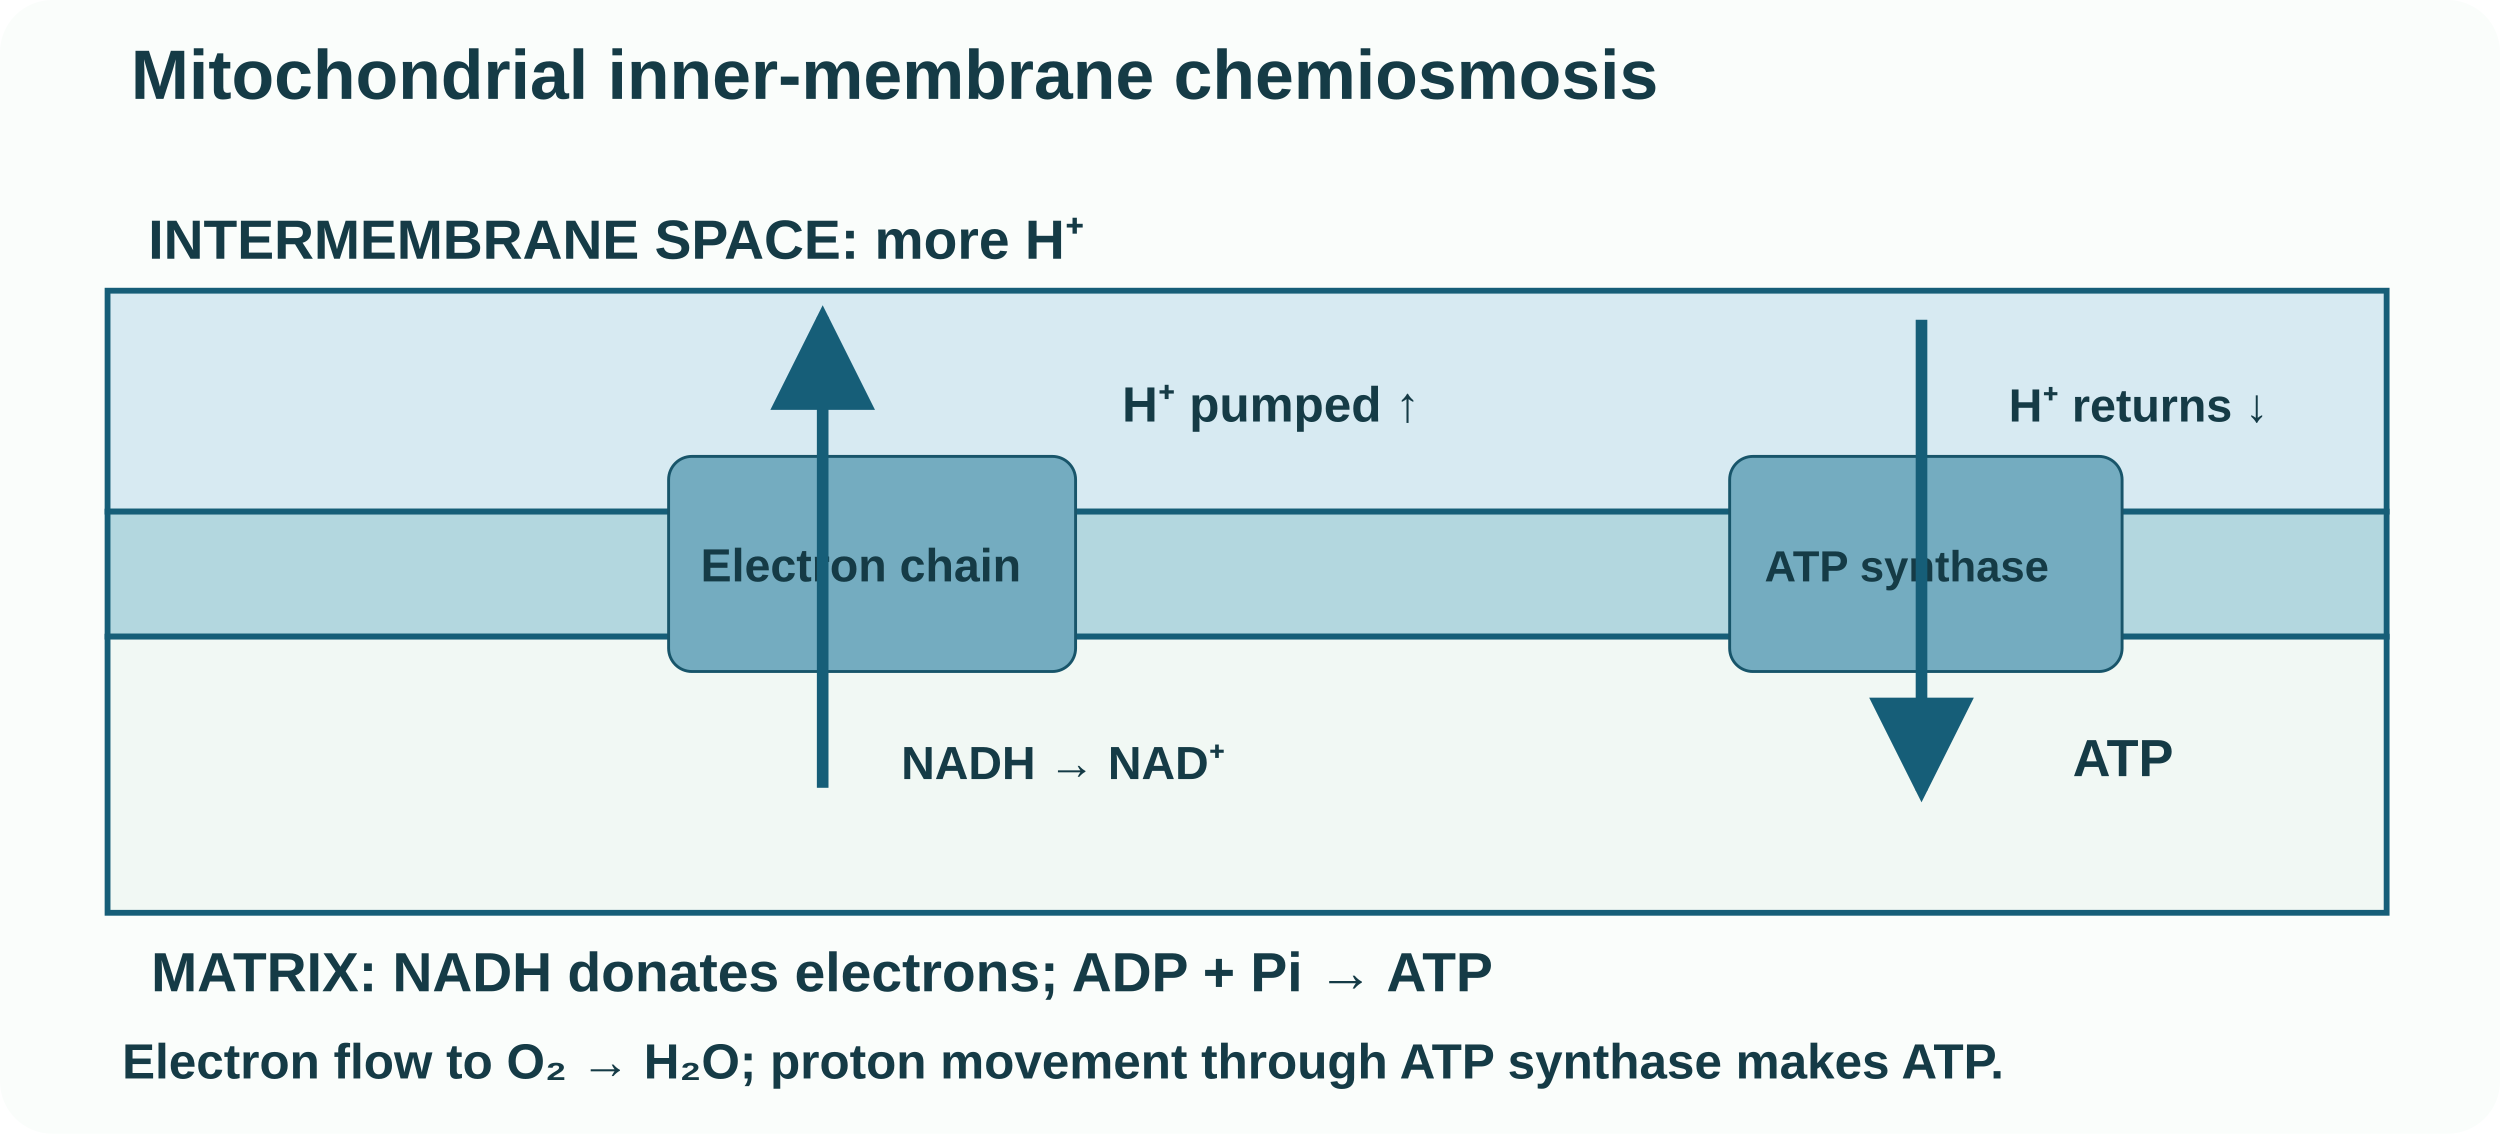
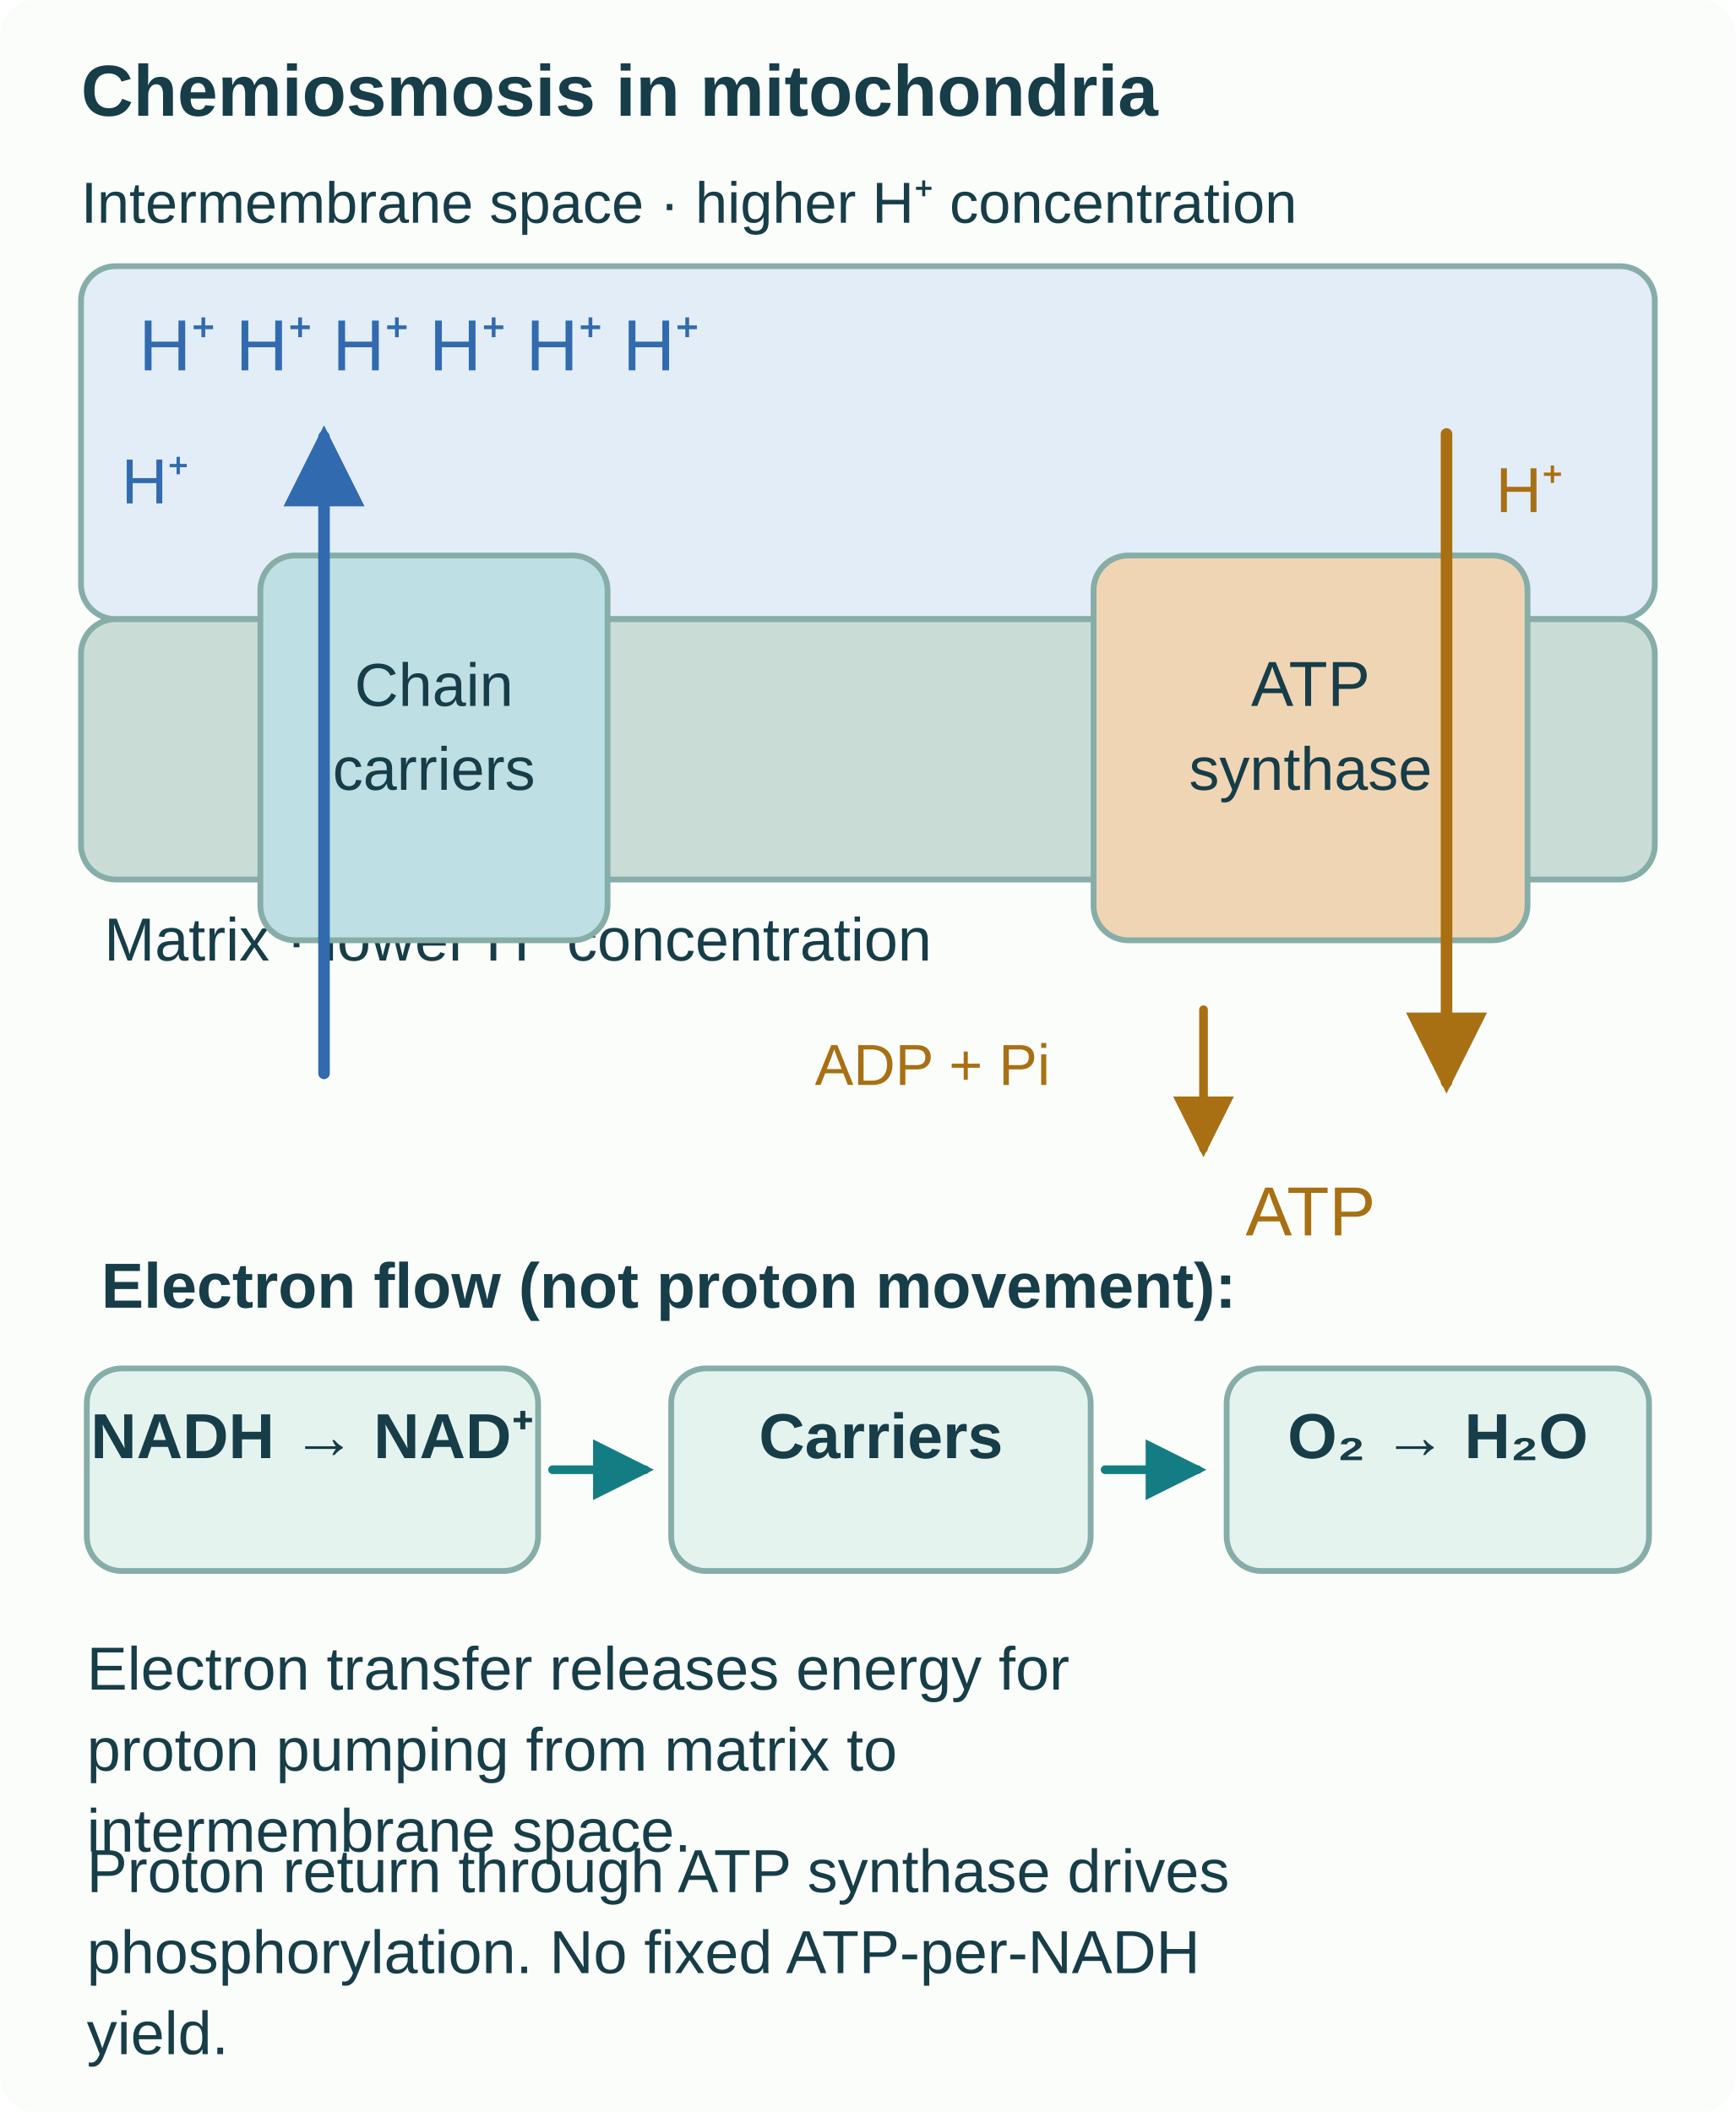
- <svg xmlns="http://www.w3.org/2000/svg" viewBox="0 0 860 390" role="img" aria-labelledby="t d">
+ <svg xmlns="http://www.w3.org/2000/svg" viewBox="0 0 600 730" role="img" aria-labelledby="title desc">
  <defs>
-     <marker id="arrow" markerWidth="9" markerHeight="9" refX="8" refY="4.5" orient="auto">
-       <path d="M0 0 L9 4.5 L0 9z" fill="#165e78" />
+     <marker id="147d83" markerWidth="7" markerHeight="7" refX="6" refY="3.5" orient="auto">
+       <path d="M0 0L7 3.5L0 7Z" fill="#147d83" />
+     </marker>
+     <marker id="316aaf" markerWidth="7" markerHeight="7" refX="6" refY="3.5" orient="auto">
+       <path d="M0 0L7 3.5L0 7Z" fill="#316aaf" />
+     </marker>
+     <marker id="b84c6f" markerWidth="7" markerHeight="7" refX="6" refY="3.5" orient="auto">
+       <path d="M0 0L7 3.5L0 7Z" fill="#b84c6f" />
+     </marker>
+     <marker id="a87013" markerWidth="7" markerHeight="7" refX="6" refY="3.5" orient="auto">
+       <path d="M0 0L7 3.5L0 7Z" fill="#a87013" />
+     </marker>
+     <marker id="4c8759" markerWidth="7" markerHeight="7" refX="6" refY="3.5" orient="auto">
+       <path d="M0 0L7 3.5L0 7Z" fill="#4c8759" />
    </marker>
  </defs>
-   <rect width="860" height="390" rx="18" fill="#fafdfb" />
-   <g font-family="Arial, sans-serif" fill="#153b46">
-     <rect x="37" y="100" width="784" height="76" fill="#d7eaf2" stroke="#165e78" stroke-width="2" />
-     <rect x="37" y="176" width="784" height="43" fill="#b3d7df" stroke="#165e78" stroke-width="2" />
-     <rect x="37" y="219" width="784" height="95" fill="#f1f8f4" stroke="#165e78" stroke-width="2" />
-     <text x="45" y="34" font-size="24" font-weight="600">Mitochondrial inner-membrane chemiosmosis</text>
-     <text x="51" y="89" font-size="19" font-weight="600">INTERMEMBRANE SPACE: more H⁺</text>
-     <text x="52" y="341" font-size="19" font-weight="600">MATRIX: NADH donates electrons; ADP + Pi → ATP</text>
-     <rect x="230" y="157" width="140" height="74" rx="8" fill="#74acc0" stroke="#18556a" />
-     <rect x="595" y="157" width="135" height="74" rx="8" fill="#74acc0" stroke="#18556a" />
-     <text x="241" y="200" font-size="16" font-weight="600">Electron chain</text>
-     <text x="607" y="200" font-size="15" font-weight="600">ATP synthase</text>
-     <path d="M283 271 L283 109" stroke="#165e78" stroke-width="4" fill="none" marker-end="url(#arrow)" />
-     <path d="M661 110 L661 272" stroke="#165e78" stroke-width="4" fill="none" marker-end="url(#arrow)" />
-     <text x="310" y="268" font-size="16" font-weight="600">NADH → NAD⁺</text>
-     <text x="713" y="267" font-size="18" font-weight="600">ATP</text>
-     <text x="386" y="145" font-size="17" font-weight="600">H⁺ pumped ↑</text>
-     <text x="691" y="145" font-size="16" font-weight="600">H⁺ returns ↓</text>
-     <text x="42" y="371" font-size="17" font-weight="600">Electron flow to O₂ → H₂O; proton movement through ATP synthase makes ATP.</text>
+   <rect width="600" height="730" rx="12" fill="#fbfdfb" />
+   <g font-family="Arial, sans-serif">
+     <text x="28" y="40" font-size="25" fill="#163d48" text-anchor="start" font-weight="700">Chemiosmosis in mitochondria</text>
+     <text x="28" y="77" font-size="20" fill="#163d48" text-anchor="start" font-weight="400">Intermembrane space · higher H⁺ concentration</text>
+     <rect x="28" y="92" width="544" height="122" rx="12" fill="#e2edf8" stroke="#86ada8" stroke-width="2" />
+     <text x="48" y="128" font-size="25" fill="#316aaf" text-anchor="start" font-weight="400">H⁺   H⁺   H⁺   H⁺   H⁺   H⁺</text>
+     <rect x="28" y="214" width="544" height="90" rx="12" fill="#c9ddd6" stroke="#86ada8" stroke-width="2" />
+     <text x="36" y="332" font-size="21" fill="#163d48" text-anchor="start" font-weight="400">Matrix · lower H⁺ concentration</text>
+     <rect x="90" y="192" width="120" height="133" rx="12" fill="#bedfe3" stroke="#86ada8" stroke-width="2" />
+     <text x="150" y="244" font-size="21" fill="#163d48" text-anchor="middle" font-weight="400">Chain</text>
+     <text x="150" y="273" font-size="21" fill="#163d48" text-anchor="middle" font-weight="400">carriers</text>
+     <path d="M112 371V151" fill="none" stroke="#316aaf" stroke-width="4" stroke-linecap="round" stroke-linejoin="round" marker-end="url(#316aaf)" />
+     <text x="42" y="174" font-size="22" fill="#316aaf" text-anchor="start" font-weight="400">H⁺</text>
+     <rect x="378" y="192" width="150" height="133" rx="12" fill="#f0d5b4" stroke="#86ada8" stroke-width="2" />
+     <text x="453" y="244" font-size="22" fill="#163d48" text-anchor="middle" font-weight="400">ATP</text>
+     <text x="453" y="273" font-size="21" fill="#163d48" text-anchor="middle" font-weight="400">synthase</text>
+     <path d="M500 150V374" fill="none" stroke="#a87013" stroke-width="4" stroke-linecap="round" stroke-linejoin="round" marker-end="url(#a87013)" />
+     <text x="517" y="177" font-size="22" fill="#a87013" text-anchor="start" font-weight="400">H⁺</text>
+     <path d="M416 349V397" fill="none" stroke="#a87013" stroke-width="3" stroke-linecap="round" stroke-linejoin="round" marker-end="url(#a87013)" />
+     <text x="453" y="427" font-size="24" fill="#a87013" text-anchor="middle" font-weight="400">ATP</text>
+     <text x="363" y="375" font-size="20" fill="#a87013" text-anchor="end" font-weight="400">ADP + Pi</text>
+     <text x="35" y="452" font-size="22" fill="#163d48" text-anchor="start" font-weight="600">Electron flow (not proton movement):</text>
+     <rect x="30" y="473" width="156" height="70" rx="12" fill="#e5f3ef" stroke="#86ada8" stroke-width="2" />
+     <text x="108.0" y="504" font-size="22" fill="#163d48" text-anchor="middle" font-weight="600">NADH → NAD⁺</text>
+     <path d="M191 508H223" fill="none" stroke="#147d83" stroke-width="3" stroke-linecap="round" stroke-linejoin="round" marker-end="url(#147d83)" />
+     <rect x="232" y="473" width="145" height="70" rx="12" fill="#e5f3ef" stroke="#86ada8" stroke-width="2" />
+     <text x="304.5" y="504" font-size="22" fill="#163d48" text-anchor="middle" font-weight="600">Carriers</text>
+     <path d="M382 508H414" fill="none" stroke="#147d83" stroke-width="3" stroke-linecap="round" stroke-linejoin="round" marker-end="url(#147d83)" />
+     <rect x="424" y="473" width="146" height="70" rx="12" fill="#e5f3ef" stroke="#86ada8" stroke-width="2" />
+     <text x="497.0" y="504" font-size="22" fill="#163d48" text-anchor="middle" font-weight="600">O₂ → H₂O</text>
+     <text x="30" y="584" font-size="21" fill="#163d48" text-anchor="start" font-weight="400">Electron transfer releases energy for</text>
+     <text x="30" y="612" font-size="21" fill="#163d48" text-anchor="start" font-weight="400">proton pumping from matrix to</text>
+     <text x="30" y="640" font-size="21" fill="#163d48" text-anchor="start" font-weight="400">intermembrane space.</text>
+     <text x="30" y="654" font-size="21" fill="#163d48" text-anchor="start" font-weight="400">Proton return through ATP synthase drives</text>
+     <text x="30" y="682" font-size="21" fill="#163d48" text-anchor="start" font-weight="400">phosphorylation. No fixed ATP-per-NADH</text>
+     <text x="30" y="710" font-size="21" fill="#163d48" text-anchor="start" font-weight="400">yield.</text>
  </g>
</svg>
